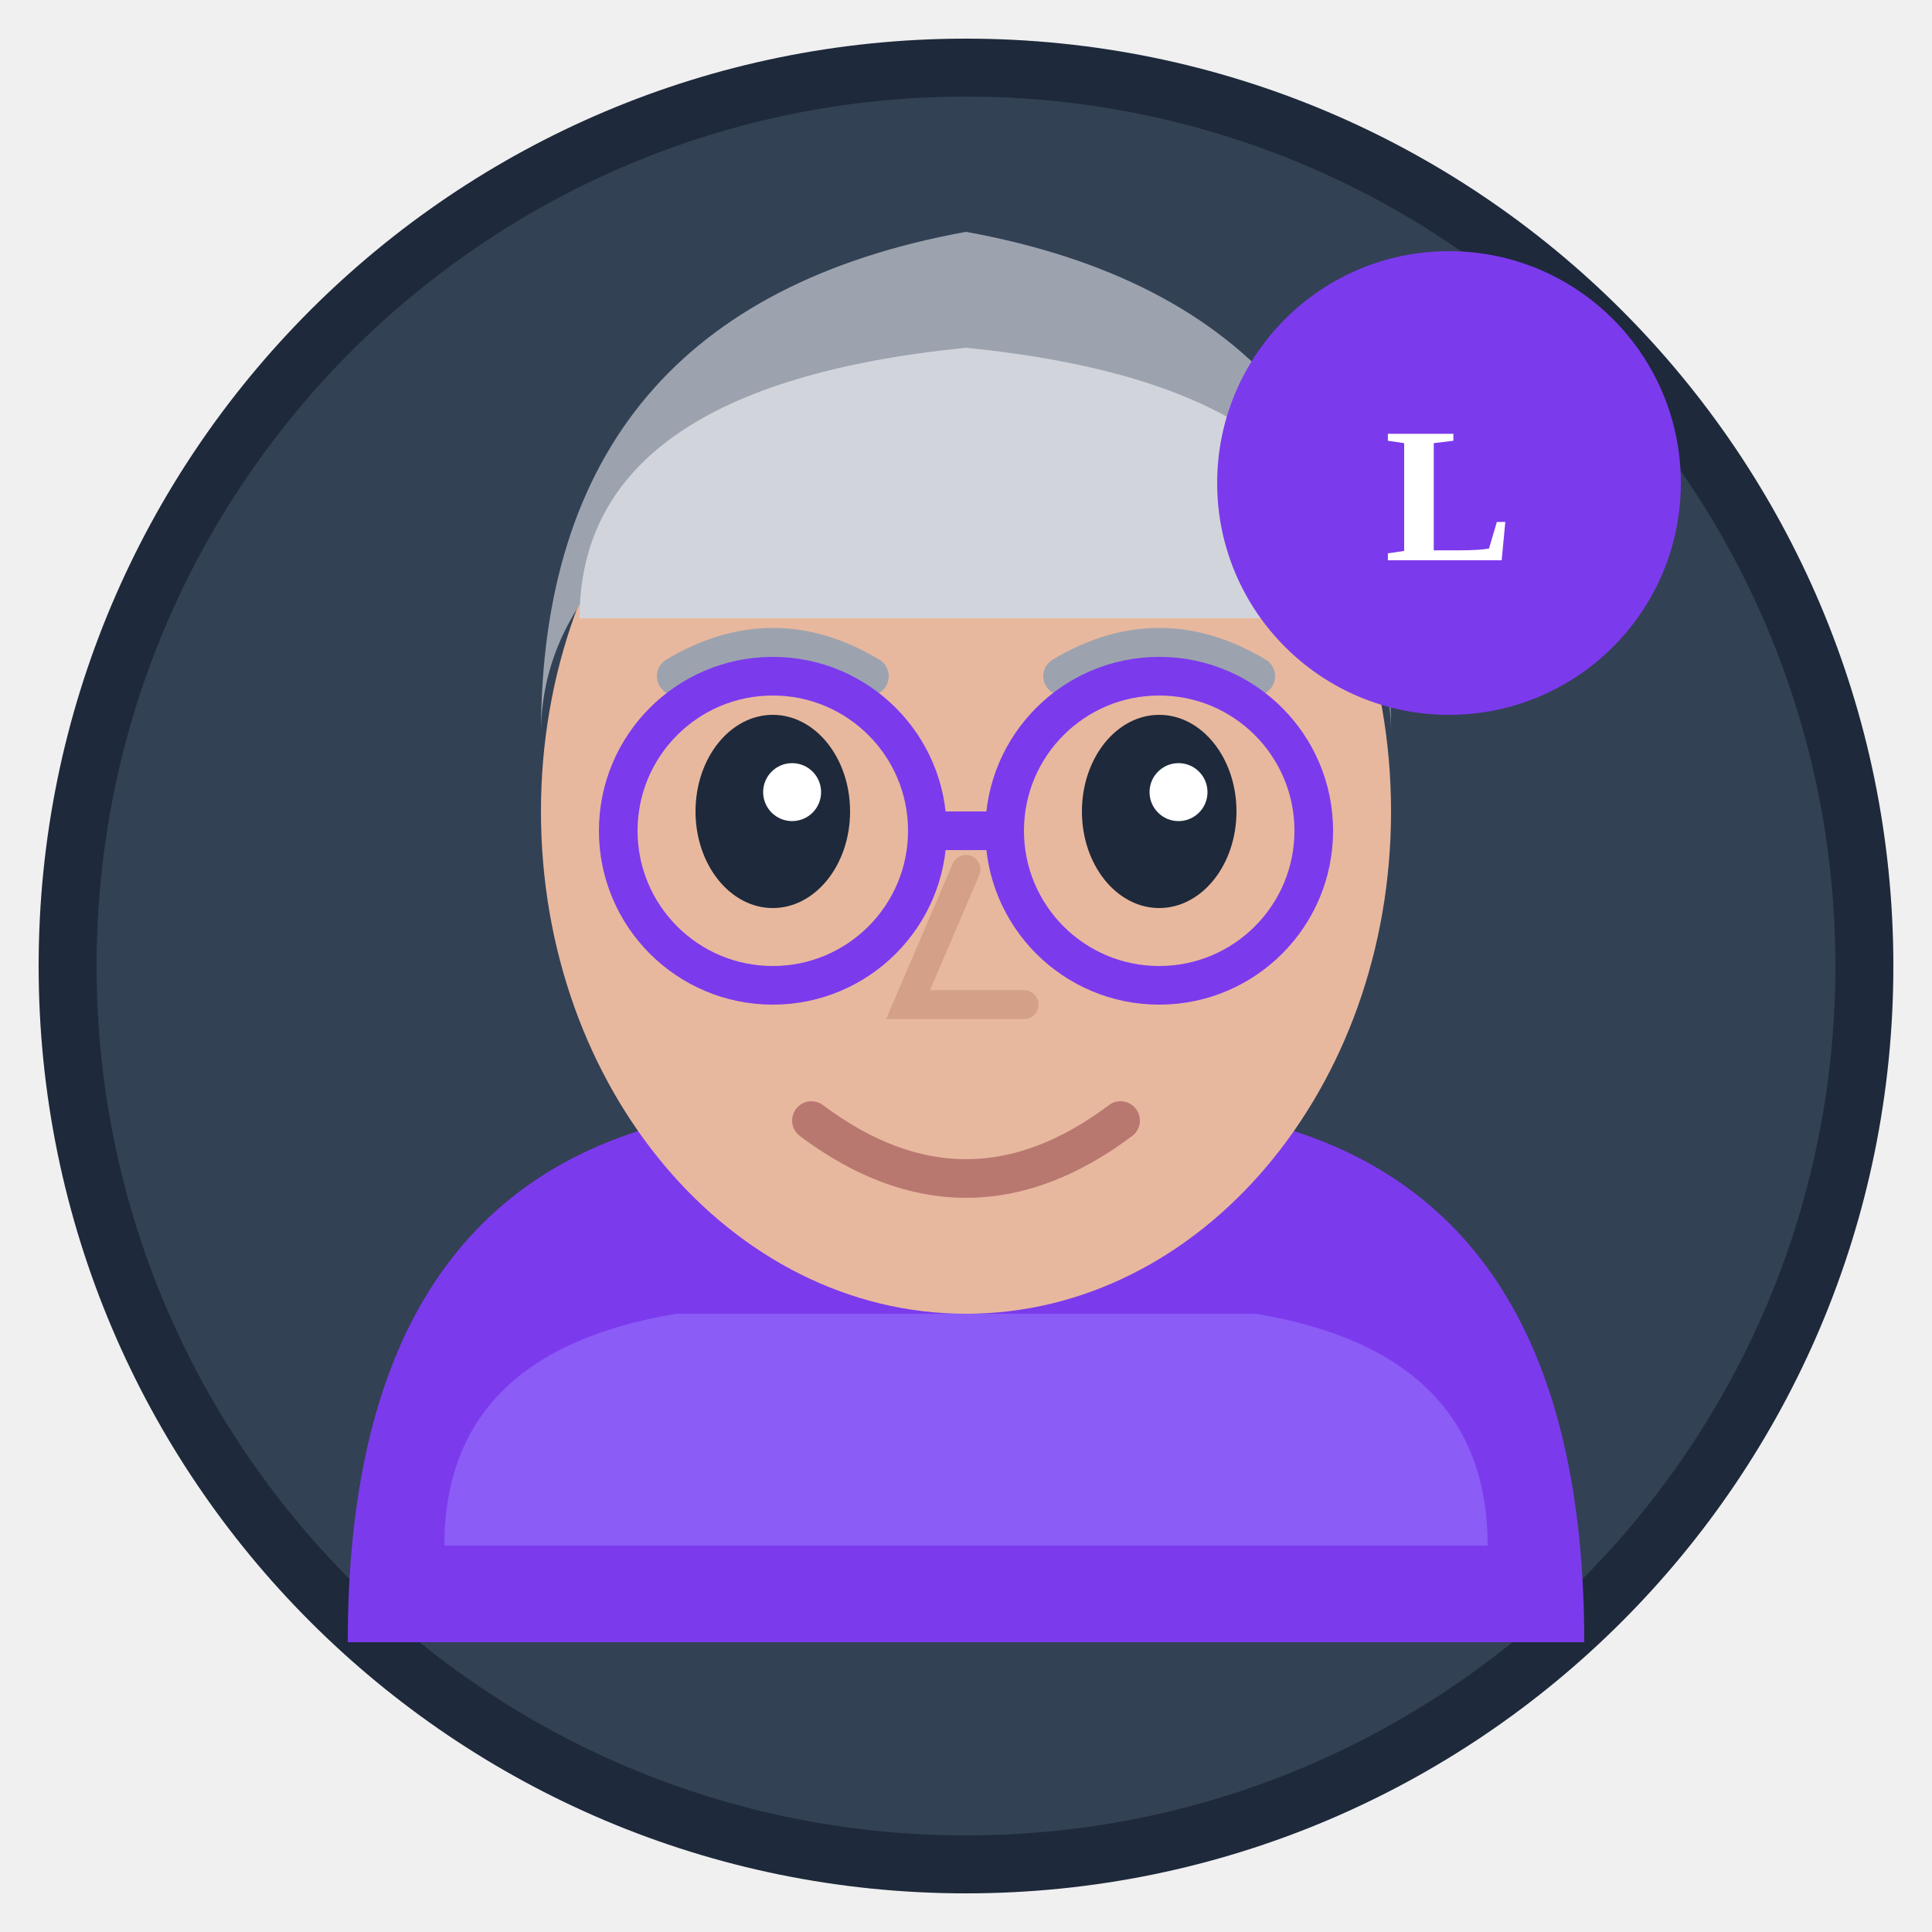
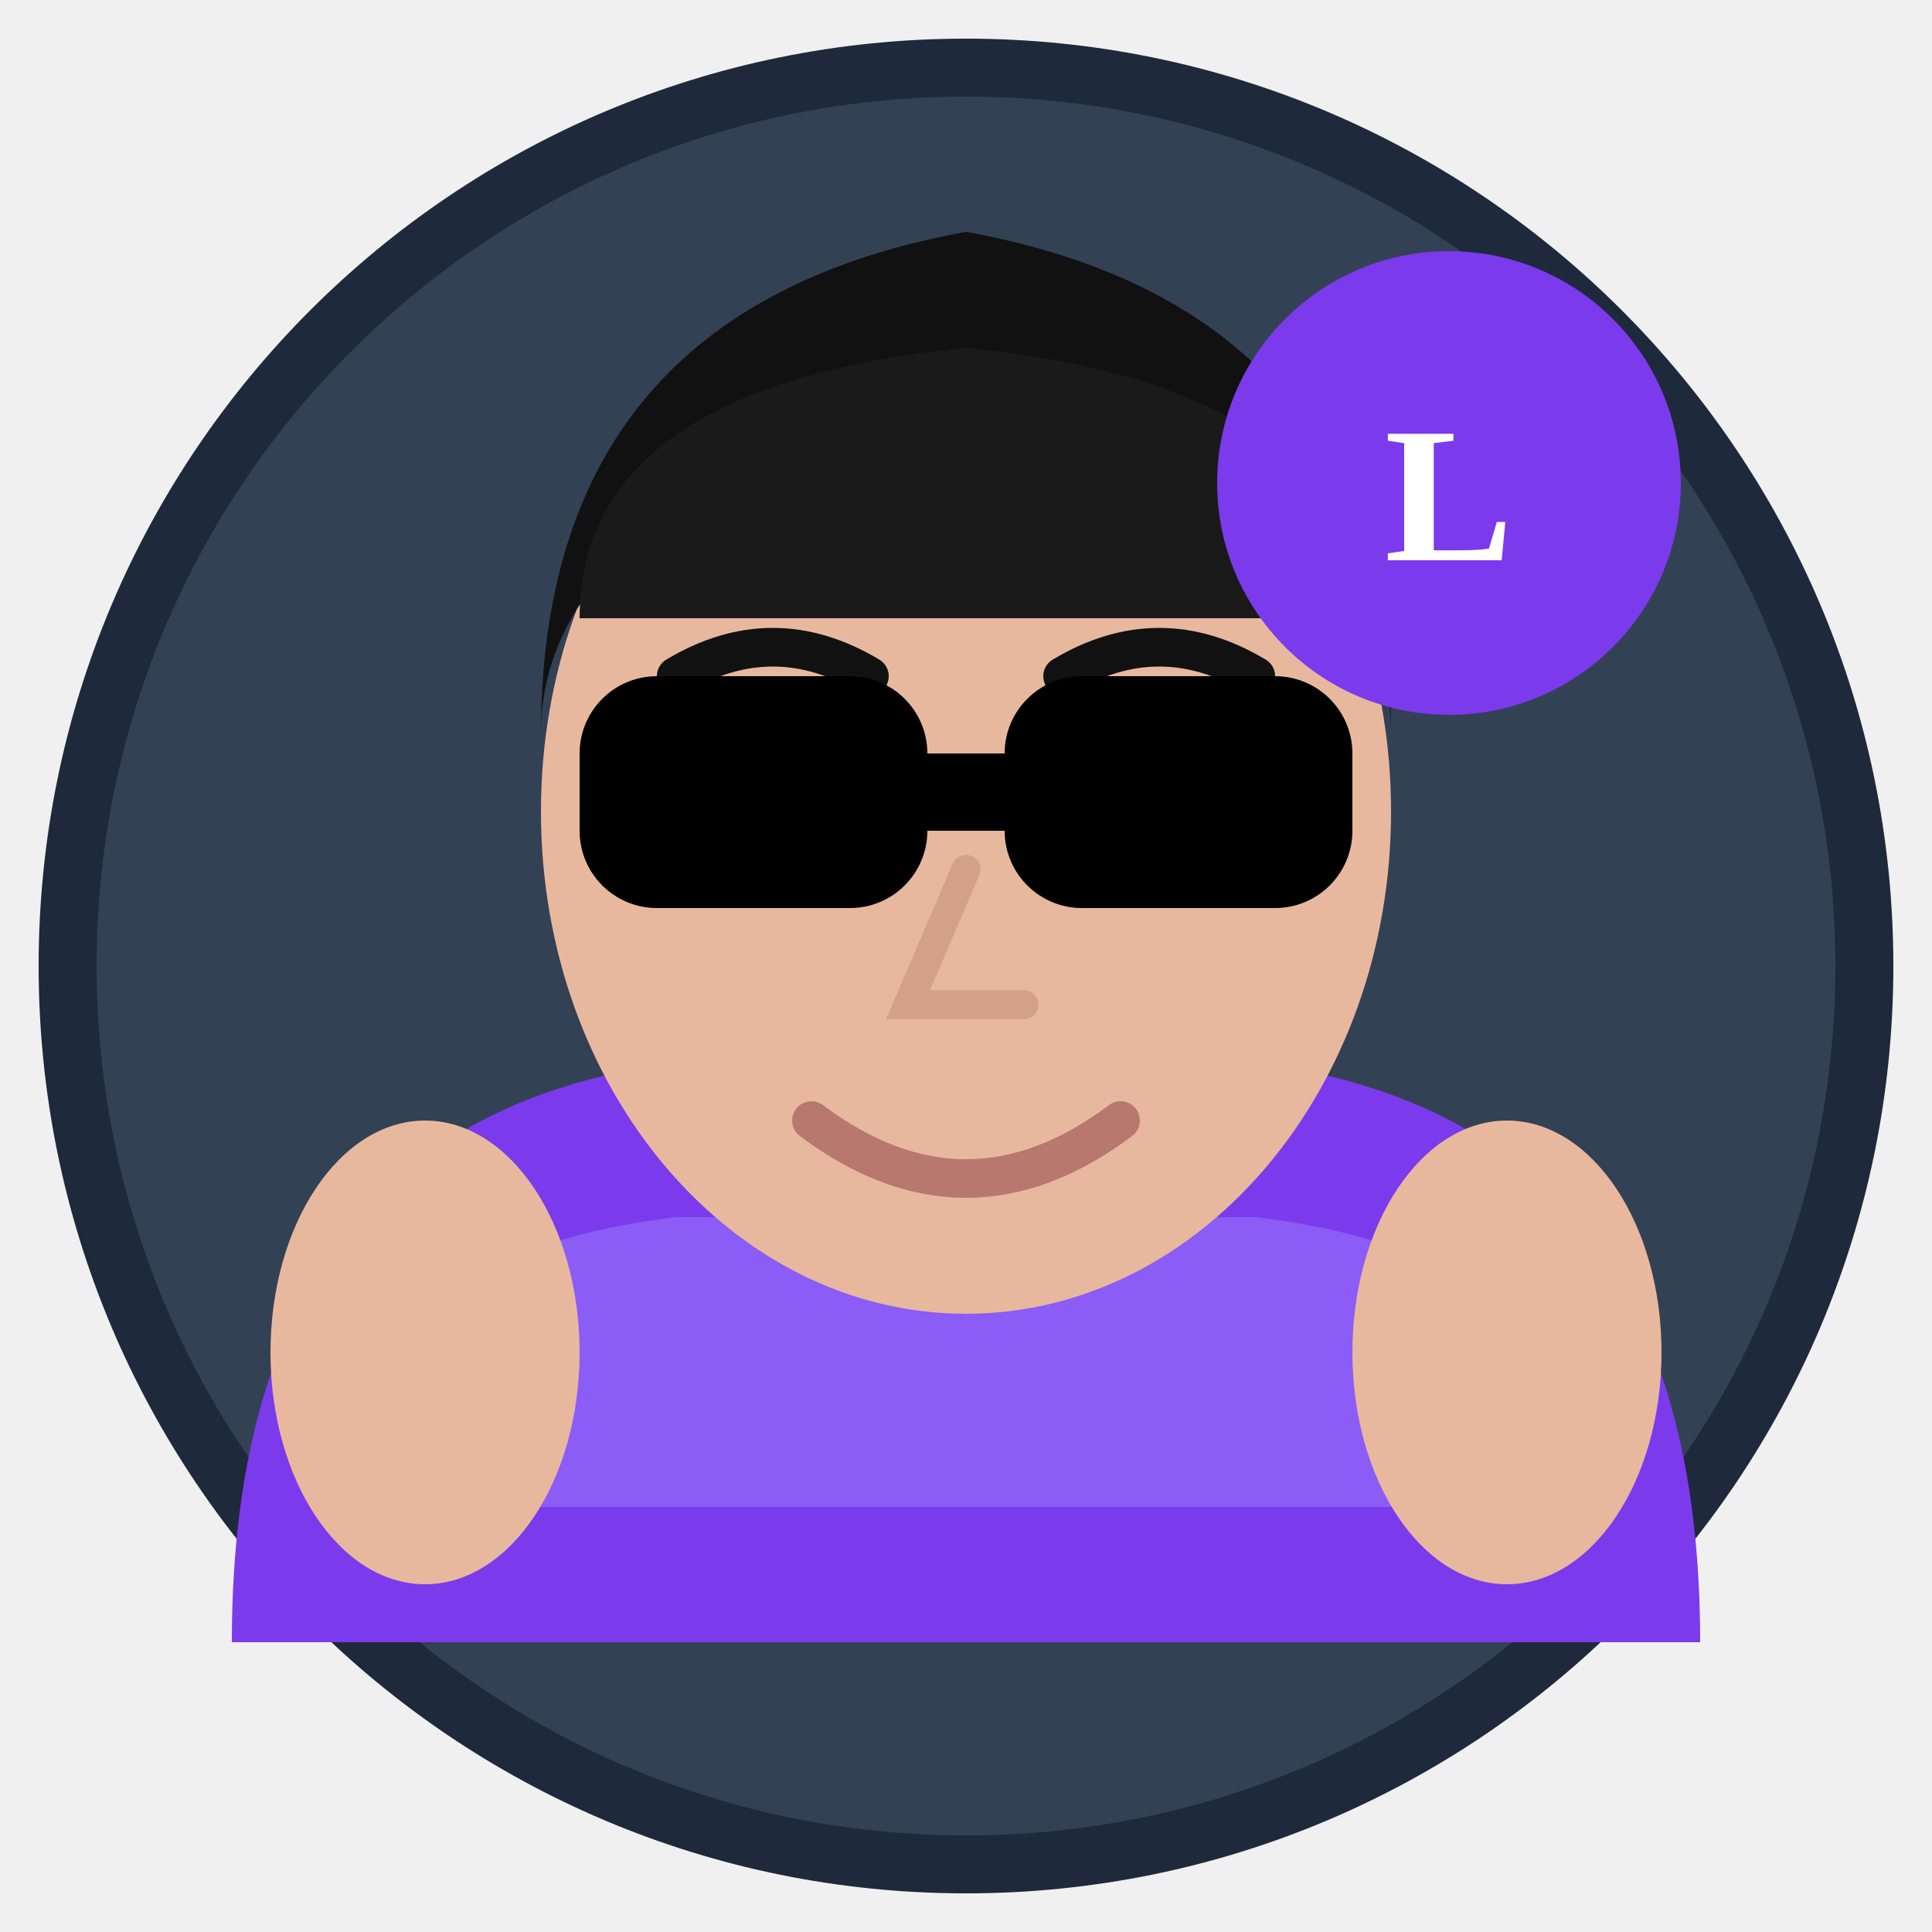
<svg xmlns="http://www.w3.org/2000/svg" viewBox="0 0 100 100" fill="none">
  <circle cx="50" cy="50" r="48" fill="#1e293b" />
  <circle cx="50" cy="50" r="45" fill="#334155" />
-   <path d="M18 85 Q18 62 35 58 L65 58 Q82 62 82 85" fill="#7c3aed" />
-   <path d="M23 80 Q23 70 35 68 L65 68 Q77 70 77 80" fill="#8b5cf6" />
-   <rect x="42" y="48" width="16" height="17" rx="3" fill="#e8b89e" />
+   <path d="M12 85 Q12 58 35 55 L65 55 Q88 58 88 85" fill="#7c3aed" />
+   <path d="M18 78 Q18 65 35 63 L65 63 Q82 65 82 78" fill="#8b5cf6" />
+   <rect x="40" y="48" width="20" height="17" rx="4" fill="#e8b89e" />
  <ellipse cx="50" cy="42" rx="22" ry="26" fill="#e8b89e" />
-   <path d="M28 38 Q28 16 50 12 Q72 16 72 38 Q72 26 50 20 Q28 26 28 38" fill="#9ca3af" />
-   <path d="M30 32 Q30 20 50 18 Q70 20 70 32" fill="#d1d5db" />
-   <ellipse cx="40" cy="42" rx="4" ry="5" fill="#1e293b" />
-   <ellipse cx="60" cy="42" rx="4" ry="5" fill="#1e293b" />
-   <circle cx="41" cy="41" r="1.5" fill="white" />
-   <circle cx="61" cy="41" r="1.5" fill="white" />
-   <path d="M35 35 Q40 32 45 35" stroke="#9ca3af" stroke-width="2" fill="none" stroke-linecap="round" />
-   <path d="M55 35 Q60 32 65 35" stroke="#9ca3af" stroke-width="2" fill="none" stroke-linecap="round" />
+   <path d="M28 38 Q28 16 50 12 Q72 16 72 38 Q72 26 50 20 Q28 26 28 38" fill="#111111" />
+   <path d="M30 32 Q30 20 50 18 Q70 20 70 32" fill="#1a1a1a" />
+   <path d="M35 35 Q40 32 45 35" stroke="#111111" stroke-width="2" fill="none" stroke-linecap="round" />
+   <path d="M55 35 Q60 32 65 35" stroke="#111111" stroke-width="2" fill="none" stroke-linecap="round" />
  <path d="M50 45 L47 52 L53 52" stroke="#d4a088" stroke-width="1.5" fill="none" stroke-linecap="round" />
  <path d="M42 58 Q50 64 58 58" stroke="#b87870" stroke-width="2" fill="none" stroke-linecap="round" />
-   <circle cx="40" cy="43" r="8" stroke="#7c3aed" stroke-width="2" fill="none" />
-   <circle cx="60" cy="43" r="8" stroke="#7c3aed" stroke-width="2" fill="none" />
-   <path d="M48 43 L52 43" stroke="#7c3aed" stroke-width="2" />
+   <rect x="30" y="35" width="18" height="12" rx="4" fill="#000" />
+   <rect x="52" y="35" width="18" height="12" rx="4" fill="#000" />
+   <rect x="48" y="39" width="4" height="4" fill="#000" />
+   <ellipse cx="22" cy="70" rx="8" ry="12" fill="#e8b89e" />
+   <ellipse cx="78" cy="70" rx="8" ry="12" fill="#e8b89e" />
  <circle cx="75" cy="25" r="12" fill="#7c3aed" />
  <text x="75" y="29" text-anchor="middle" fill="white" font-size="10" font-weight="bold">L</text>
</svg>
